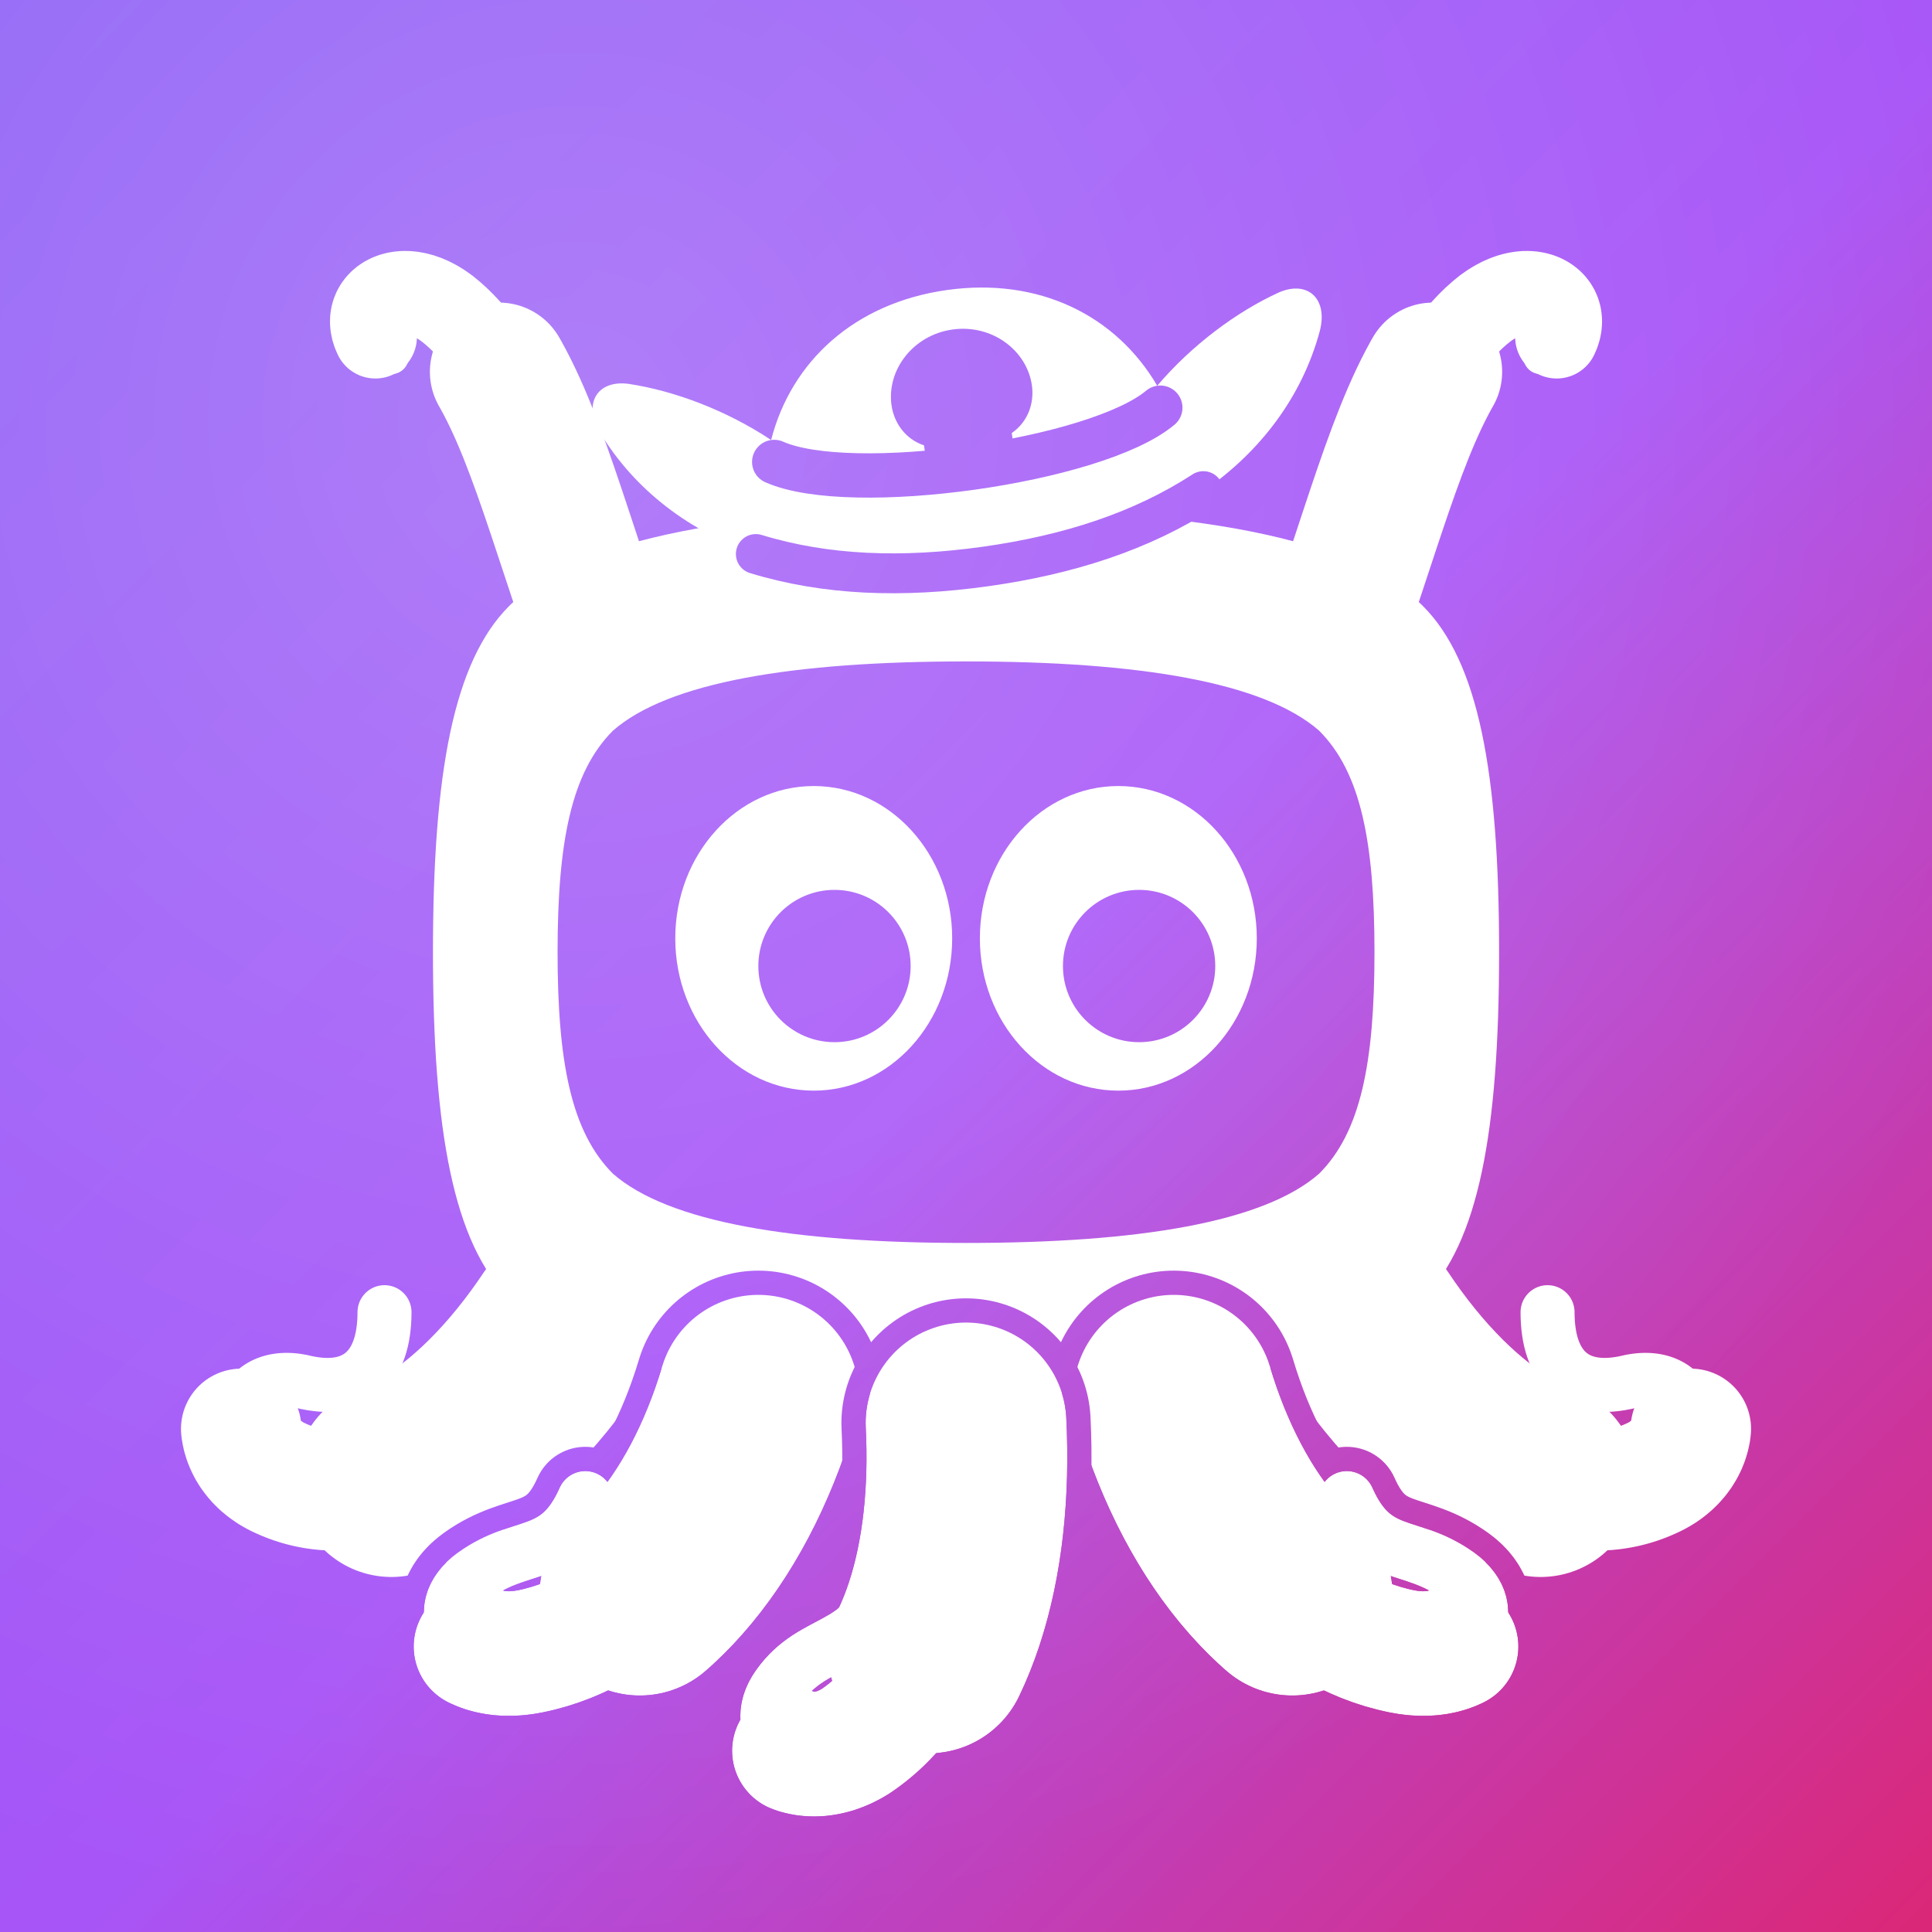
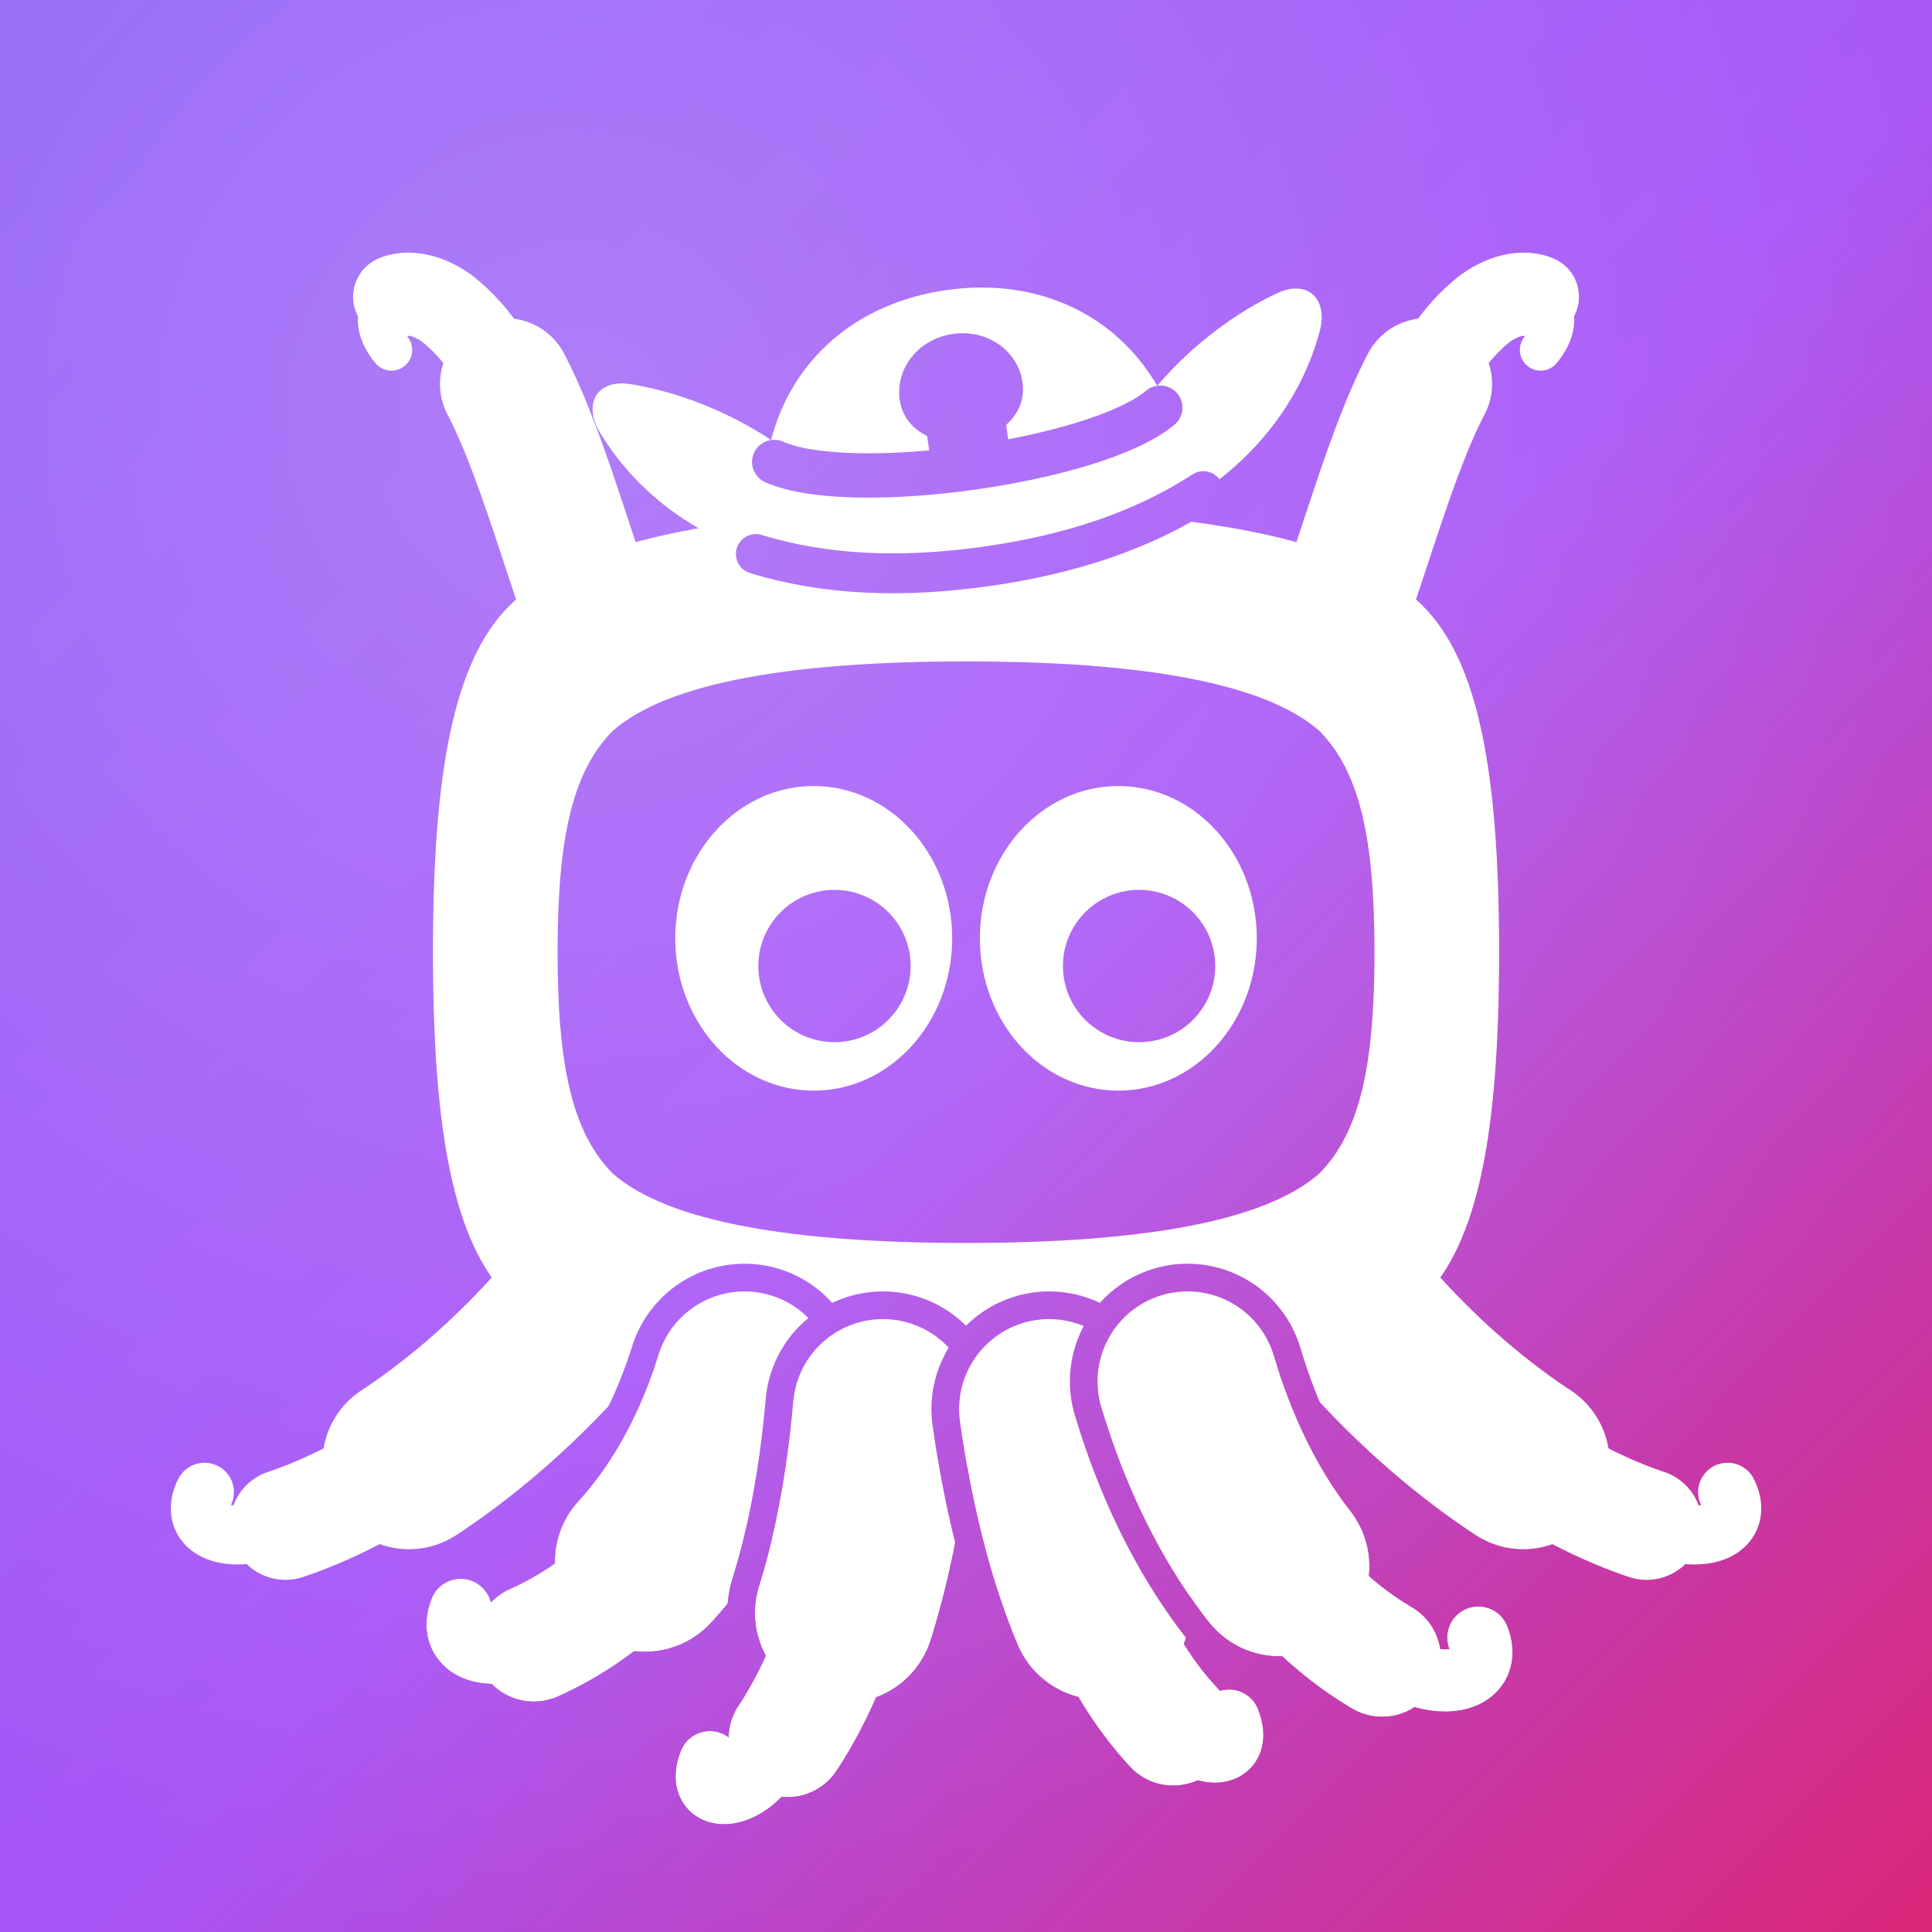
<svg xmlns="http://www.w3.org/2000/svg" viewBox="0 0 1024 1024" width="1024" height="1024" role="img">
  <defs>
-     <linearGradient id="bg" x1="0" y1="0" x2="1024" y2="1024" gradientUnits="userSpaceOnUse">
+     <mask id="mCut">
+       <rect width="240" height="240" fill="#fff" />
+       <g fill="none" stroke-linecap="round">
+         <path d="M 88 180 C 82 199, 71 212, 57 218 C 50 221, 45 218, 47 213" pathLength="100" stroke-width="11.6" stroke-dasharray="0 68 34 300" stroke="#000" />
+         <path d="M 88 180 C 82 199, 71 212, 57 218 C 50 221, 45 218, 47 213" pathLength="100" stroke-width="17" stroke-dasharray="0 46 26 300" stroke="#000" />
+         <path d="M 88 180 C 82 199, 71 212, 57 218 C 50 221, 45 218, 47 213" pathLength="100" stroke-width="25" stroke-dasharray="0 26 24 300" stroke="#000" />
+         <path d="M 88 180 C 82 199, 71 212, 57 218 C 50 221, 45 218, 47 213" pathLength="100" stroke-width="34" stroke-dasharray="30 300" stroke="#000" />
+         <path d="M 88 180 C 82 199, 71 212, 57 218 C 50 221, 45 218, 47 213" pathLength="100" stroke-width="3.6" stroke-dasharray="0 68 34 300" stroke="#fff" />
+         <path d="M 88 180 C 82 199, 71 212, 57 218 C 50 221, 45 218, 47 213" pathLength="100" stroke-width="9" stroke-dasharray="0 46 26 300" stroke="#fff" />
+         <path d="M 88 180 C 82 199, 71 212, 57 218 C 50 221, 45 218, 47 213" pathLength="100" stroke-width="17" stroke-dasharray="0 26 24 300" stroke="#fff" />
+         <path d="M 88 180 C 82 199, 71 212, 57 218 C 50 221, 45 218, 47 213" pathLength="100" stroke-width="26" stroke-dasharray="30 300" stroke="#fff" />
+         <path d="M 108 184 C 106 207, 100 226, 90 237 C 86 241, 81 240, 83 235" pathLength="100" stroke-width="11.6" stroke-dasharray="0 68 34 300" stroke="#000" />
+         <path d="M 108 184 C 106 207, 100 226, 90 237 C 86 241, 81 240, 83 235" pathLength="100" stroke-width="17" stroke-dasharray="0 46 26 300" stroke="#000" />
+         <path d="M 108 184 C 106 207, 100 226, 90 237 C 86 241, 81 240, 83 235" pathLength="100" stroke-width="25" stroke-dasharray="0 26 24 300" stroke="#000" />
+         <path d="M 108 184 C 106 207, 100 226, 90 237 C 86 241, 81 240, 83 235" pathLength="100" stroke-width="34" stroke-dasharray="30 300" stroke="#000" />
+         <path d="M 108 184 C 106 207, 100 226, 90 237 C 86 241, 81 240, 83 235" pathLength="100" stroke-width="3.6" stroke-dasharray="0 68 34 300" stroke="#fff" />
+         <path d="M 108 184 C 106 207, 100 226, 90 237 C 86 241, 81 240, 83 235" pathLength="100" stroke-width="9" stroke-dasharray="0 46 26 300" stroke="#fff" />
+         <path d="M 108 184 C 106 207, 100 226, 90 237 C 86 241, 81 240, 83 235" pathLength="100" stroke-width="17" stroke-dasharray="0 26 24 300" stroke="#fff" />
+         <path d="M 108 184 C 106 207, 100 226, 90 237 C 86 241, 81 240, 83 235" pathLength="100" stroke-width="26" stroke-dasharray="30 300" stroke="#fff" />
+         <path d="M 132 184 C 135 205, 141 221, 151 231 C 155 235, 160 234, 158 229" pathLength="100" stroke-width="11.6" stroke-dasharray="0 68 34 300" stroke="#000" />
+         <path d="M 132 184 C 135 205, 141 221, 151 231 C 155 235, 160 234, 158 229" pathLength="100" stroke-width="17" stroke-dasharray="0 46 26 300" stroke="#000" />
+         <path d="M 132 184 C 135 205, 141 221, 151 231 C 155 235, 160 234, 158 229" pathLength="100" stroke-width="25" stroke-dasharray="0 26 24 300" stroke="#000" />
+         <path d="M 132 184 C 135 205, 141 221, 151 231 C 155 235, 160 234, 158 229" pathLength="100" stroke-width="34" stroke-dasharray="30 300" stroke="#000" />
+         <path d="M 132 184 C 135 205, 141 221, 151 231 C 155 235, 160 234, 158 229" pathLength="100" stroke-width="3.6" stroke-dasharray="0 68 34 300" stroke="#fff" />
+         <path d="M 132 184 C 135 205, 141 221, 151 231 C 155 235, 160 234, 158 229" pathLength="100" stroke-width="9" stroke-dasharray="0 46 26 300" stroke="#fff" />
+         <path d="M 132 184 C 135 205, 141 221, 151 231 C 155 235, 160 234, 158 229" pathLength="100" stroke-width="17" stroke-dasharray="0 26 24 300" stroke="#fff" />
+         <path d="M 132 184 C 135 205, 141 221, 151 231 C 155 235, 160 234, 158 229" pathLength="100" stroke-width="26" stroke-dasharray="30 300" stroke="#fff" />
+         <path d="M 152 180 C 158 200, 169 215, 184 222 C 191 225, 196 222, 194 217" pathLength="100" stroke-width="11.6" stroke-dasharray="0 68 34 300" stroke="#000" />
+         <path d="M 152 180 C 158 200, 169 215, 184 222 C 191 225, 196 222, 194 217" pathLength="100" stroke-width="17" stroke-dasharray="0 46 26 300" stroke="#000" />
+         <path d="M 152 180 C 158 200, 169 215, 184 222 C 191 225, 196 222, 194 217" pathLength="100" stroke-width="25" stroke-dasharray="0 26 24 300" stroke="#000" />
+         <path d="M 152 180 C 158 200, 169 215, 184 222 C 191 225, 196 222, 194 217" pathLength="100" stroke-width="34" stroke-dasharray="30 300" stroke="#000" />
+         <path d="M 152 180 C 158 200, 169 215, 184 222 C 191 225, 196 222, 194 217" pathLength="100" stroke-width="3.6" stroke-dasharray="0 68 34 300" stroke="#fff" />
+         <path d="M 152 180 C 158 200, 169 215, 184 222 C 191 225, 196 222, 194 217" pathLength="100" stroke-width="9" stroke-dasharray="0 46 26 300" stroke="#fff" />
+         <path d="M 152 180 C 158 200, 169 215, 184 222 C 191 225, 196 222, 194 217" pathLength="100" stroke-width="17" stroke-dasharray="0 26 24 300" stroke="#fff" />
+         <path d="M 152 180 C 158 200, 169 215, 184 222 C 191 225, 196 222, 194 217" pathLength="100" stroke-width="26" stroke-dasharray="30 300" stroke="#fff" />
+       </g>
+       <path d="M 120 76 C 145 76, 163 79, 171 86 C 177 92, 179 102, 179 118 C 179 134, 177 144, 171 150 C 163 157, 145 160, 120 160 C 95 160, 77 157, 69 150 C 63 144, 61 134, 61 118 C 61 102, 63 92, 69 86 C 77 79, 95 76, 120 76 Z" fill="#000" />
+       <ellipse cx="98" cy="116" rx="20" ry="22" fill="#fff" />
+       <ellipse cx="142" cy="116" rx="20" ry="22" fill="#fff" />
+       <circle cx="101" cy="120" r="11" fill="#000" />
+       <circle cx="145" cy="120" r="11" fill="#000" />
+       <g transform="translate(120 42) rotate(-8) scale(0.64) translate(-120 -48)" fill="none" stroke="#000" stroke-linecap="round">
+         <path d="M 69 70 C 84 77, 101 80, 120 80 C 139 80, 156 77, 171 70" stroke-width="9" />
+         <path d="M 76 50 C 92 60, 148 60, 164 50" stroke-width="10" />
+       </g>
+       <path transform="translate(120 42) rotate(-8) scale(0.64) translate(-120 -48)" fill="#000" d="M 120 27 C 128 27, 134 33, 134 40 C 134 44, 132 47, 129 49 L 129 52 C 129 54, 127 55, 125 55 L 115 55 C 113 55, 111 54, 111 52 L 111 49 C 108 47, 106 44, 106 40 C 106 33, 112 27, 120 27 Z" />
+     </mask>
+     <linearGradient id="bgm" x1="0" y1="0" x2="1024" y2="1024" gradientUnits="userSpaceOnUse">
      <stop offset="0" stop-color="#8B5CF6" />
      <stop offset=".52" stop-color="#A855F7" />
      <stop offset="1" stop-color="#DB2777" />
    </linearGradient>
    <radialGradient id="glow" cx="30%" cy="22%" r="78%">
      <stop offset="0" stop-color="#fff" stop-opacity=".22" />
      <stop offset="1" stop-color="#fff" stop-opacity="0" />
    </radialGradient>
  </defs>
-   <rect width="1024" height="1024" fill="url(#bg)" />
+   <rect width="1024" height="1024" fill="url(#bgm)" />
  <rect width="1024" height="1024" fill="url(#glow)" />
  <g transform="translate(71.7 71.7) scale(3.6693)" color="#FFFFFF">
-     <defs>
-       <path id="i1mAntL" pathLength="100" d="M 64 64 C 58 46, 54 32, 45 25 C 37 19, 30 26, 37 32" />
-       <path id="i1mAntR" pathLength="100" d="M 176 64 C 182 46, 186 32, 195 25 C 203 19, 210 26, 203 32" />
-       <path id="i1mA1" pathLength="100" d="M 62 172 C 50 190, 34 200, 21 194 C 12 190, 14 178, 24 180 C 32 182, 36 178, 36 170" />
-       <path id="i1mA2" pathLength="100" d="M 90 182 C 84 202, 72 216, 57 219 C 47 221, 42 213, 49 208 C 56 203, 61 206, 65 197" />
-       <path id="i1mA3" pathLength="100" d="M 120 186 C 121 206, 116 224, 104 232 C 96 237, 88 231, 93 224 C 98 217, 105 219, 108 210" />
-       <path id="i1mA4" pathLength="100" d="M 150 182 C 156 202, 168 216, 183 219 C 193 221, 198 213, 191 208 C 184 203, 179 206, 175 197" />
-       <path id="i1mA5" pathLength="100" d="M 178 172 C 190 190, 206 200, 219 194 C 228 190, 226 178, 216 180 C 208 182, 204 178, 204 170" />
-       <path id="i1mMantle" d="M 120 54 C 152 54, 176 58, 186 68 C 194 76, 197 92, 197 118 C 197 144, 194 160, 186 168 C 176 178, 152 182, 120 182 C 88 182, 64 178, 54 168 C 46 160, 43 144, 43 118 C 43 92, 46 76, 54 68 C 64 58, 88 54, 120 54 Z" />
-       <path id="i1mTube" d="M 120 76 C 145 76, 163 79, 171 86 C 177 92, 179 102, 179 118 C 179 134, 177 144, 171 150 C 163 157, 145 160, 120 160 C 95 160, 77 157, 69 150 C 63 144, 61 134, 61 118 C 61 102, 63 92, 69 86 C 77 79, 95 76, 120 76 Z" />
-       <path id="i1mHat" d="M 120 17 C 141 17, 157 28, 164 45 C 173 37, 184 31, 194 28 C 201 26, 205 31, 202 38 C 196 52, 185 63, 171 70 C 156 77, 139 80, 120 80 C 101 80, 84 77, 69 70 C 55 63, 44 52, 38 38 C 35 31, 39 26, 46 28 C 56 31, 67 37, 76 45 C 83 28, 99 17, 120 17 Z" />
-       <mask id="i1mCut">
-         <rect width="240" height="240" fill="#fff" />
-         <g fill="none" stroke-linecap="round">
-           <use href="#i1mA2" stroke-width="15.1" stroke-dasharray="0 56 46 300" stroke="#000" />
-           <use href="#i1mA2" stroke-width="25.0" stroke-dasharray="0 28 32 300" stroke="#000" />
-           <use href="#i1mA2" stroke-width="36" stroke-dasharray="34 300" stroke="#000" />
-           <use href="#i1mA2" stroke-width="8.1" stroke-dasharray="0 56 46 300" stroke="#fff" />
-           <use href="#i1mA2" stroke-width="18.0" stroke-dasharray="0 28 32 300" stroke="#fff" />
-           <use href="#i1mA2" stroke-width="29" stroke-dasharray="34 300" stroke="#fff" />
-           <use href="#i1mA4" stroke-width="15.1" stroke-dasharray="0 56 46 300" stroke="#000" />
-           <use href="#i1mA4" stroke-width="25.0" stroke-dasharray="0 28 32 300" stroke="#000" />
-           <use href="#i1mA4" stroke-width="36" stroke-dasharray="34 300" stroke="#000" />
-           <use href="#i1mA4" stroke-width="8.1" stroke-dasharray="0 56 46 300" stroke="#fff" />
-           <use href="#i1mA4" stroke-width="18.0" stroke-dasharray="0 28 32 300" stroke="#fff" />
-           <use href="#i1mA4" stroke-width="29" stroke-dasharray="34 300" stroke="#fff" />
-           <use href="#i1mA3" stroke-width="15.1" stroke-dasharray="0 56 46 300" stroke="#000" />
-           <use href="#i1mA3" stroke-width="25.0" stroke-dasharray="0 28 32 300" stroke="#000" />
-           <use href="#i1mA3" stroke-width="36" stroke-dasharray="34 300" stroke="#000" />
-           <use href="#i1mA3" stroke-width="8.1" stroke-dasharray="0 56 46 300" stroke="#fff" />
-           <use href="#i1mA3" stroke-width="18.0" stroke-dasharray="0 28 32 300" stroke="#fff" />
-           <use href="#i1mA3" stroke-width="29" stroke-dasharray="34 300" stroke="#fff" />
-         </g>
-         <use href="#i1mTube" fill="#000" />
-         <ellipse cx="98" cy="116" rx="20" ry="22" fill="#fff" />
-         <ellipse cx="142" cy="116" rx="20" ry="22" fill="#fff" />
-         <circle cx="101" cy="120" r="11" fill="#000" />
-         <circle cx="145" cy="120" r="11" fill="#000" />
-         <g transform="translate(120 42) rotate(-8) scale(0.64) translate(-120 -48)" fill="none" stroke="#000" stroke-linecap="round">
-           <path d="M 69 70 C 84 77, 101 80, 120 80 C 139 80, 156 77, 171 70" stroke-width="9" />
-           <path d="M 76 50 C 92 60, 148 60, 164 50" stroke-width="10" />
-         </g>
-         <path transform="translate(120 42) rotate(-8) scale(0.64) translate(-120 -48)" fill="#000" d="M 120 26 C 129 26, 136 33, 136 41 C 136 45, 134 49, 130 51 L 130 54 C 130 56, 128 57, 126 57 L 114 57 C 112 57, 110 56, 110 54 L 110 51 C 106 49, 104 45, 104 41 C 104 33, 111 26, 120 26 Z" />
-       </mask>
-     </defs>
-     <g mask="url(#i1mCut)" fill="currentColor">
+     <g mask="url(#mCut)" fill="currentColor">
      <g fill="none" stroke="currentColor" stroke-linecap="round">
-         <use href="#i1mAntL" stroke-width="5" stroke-dasharray="0 54 48 300" />
-         <use href="#i1mAntL" stroke-width="12" stroke-dasharray="0 26 34 300" />
-         <use href="#i1mAntL" stroke-width="20" stroke-dasharray="32 300" />
-         <use href="#i1mAntR" stroke-width="5" stroke-dasharray="0 54 48 300" />
-         <use href="#i1mAntR" stroke-width="12" stroke-dasharray="0 26 34 300" />
-         <use href="#i1mAntR" stroke-width="20" stroke-dasharray="32 300" />
-         <use href="#i1mA1" stroke-width="7.8" stroke-dasharray="0 56 46 300" />
-         <use href="#i1mA1" stroke-width="17.4" stroke-dasharray="0 28 32 300" />
-         <use href="#i1mA1" stroke-width="28" stroke-dasharray="34 300" />
-         <use href="#i1mA5" stroke-width="7.8" stroke-dasharray="0 56 46 300" />
-         <use href="#i1mA5" stroke-width="17.4" stroke-dasharray="0 28 32 300" />
-         <use href="#i1mA5" stroke-width="28" stroke-dasharray="34 300" />
-         <use href="#i1mA2" stroke-width="8.1" stroke-dasharray="0 56 46 300" />
-         <use href="#i1mA2" stroke-width="18.0" stroke-dasharray="0 28 32 300" />
-         <use href="#i1mA2" stroke-width="29" stroke-dasharray="34 300" />
-         <use href="#i1mA4" stroke-width="8.1" stroke-dasharray="0 56 46 300" />
-         <use href="#i1mA4" stroke-width="18.0" stroke-dasharray="0 28 32 300" />
-         <use href="#i1mA4" stroke-width="29" stroke-dasharray="34 300" />
-         <use href="#i1mA3" stroke-width="8.1" stroke-dasharray="0 56 46 300" />
-         <use href="#i1mA3" stroke-width="18.0" stroke-dasharray="0 28 32 300" />
-         <use href="#i1mA3" stroke-width="29" stroke-dasharray="34 300" />
+         <path d="M 64 64 C 58 46, 54 32, 45 25 C 38 20, 32 25, 37 31" pathLength="100" stroke-width="2.8" stroke-dasharray="0 70 32 300" />
+         <path d="M 64 64 C 58 46, 54 32, 45 25 C 38 20, 32 25, 37 31" pathLength="100" stroke-width="6" stroke-dasharray="0 48 26 300" />
+         <path d="M 64 64 C 58 46, 54 32, 45 25 C 38 20, 32 25, 37 31" pathLength="100" stroke-width="12" stroke-dasharray="0 26 26 300" />
+         <path d="M 64 64 C 58 46, 54 32, 45 25 C 38 20, 32 25, 37 31" pathLength="100" stroke-width="19" stroke-dasharray="30 300" />
+         <path d="M 176 64 C 182 46, 186 32, 195 25 C 202 20, 208 25, 203 31" pathLength="100" stroke-width="2.8" stroke-dasharray="0 70 32 300" />
+         <path d="M 176 64 C 182 46, 186 32, 195 25 C 202 20, 208 25, 203 31" pathLength="100" stroke-width="6" stroke-dasharray="0 48 26 300" />
+         <path d="M 176 64 C 182 46, 186 32, 195 25 C 202 20, 208 25, 203 31" pathLength="100" stroke-width="12" stroke-dasharray="0 26 26 300" />
+         <path d="M 176 64 C 182 46, 186 32, 195 25 C 202 20, 208 25, 203 31" pathLength="100" stroke-width="19" stroke-dasharray="30 300" />
+         <path d="M 62 172 C 47 189, 30 199, 17 202 C 11 203, 8 200, 10 196" pathLength="100" stroke-width="3.4" stroke-dasharray="0 68 34 300" />
+         <path d="M 62 172 C 47 189, 30 199, 17 202 C 11 203, 8 200, 10 196" pathLength="100" stroke-width="8.5" stroke-dasharray="0 46 26 300" />
+         <path d="M 62 172 C 47 189, 30 199, 17 202 C 11 203, 8 200, 10 196" pathLength="100" stroke-width="16" stroke-dasharray="0 26 24 300" />
+         <path d="M 62 172 C 47 189, 30 199, 17 202 C 11 203, 8 200, 10 196" pathLength="100" stroke-width="25" stroke-dasharray="30 300" />
+         <path d="M 178 172 C 193 189, 210 199, 223 202 C 229 203, 232 200, 230 196" pathLength="100" stroke-width="3.4" stroke-dasharray="0 68 34 300" />
+         <path d="M 178 172 C 193 189, 210 199, 223 202 C 229 203, 232 200, 230 196" pathLength="100" stroke-width="8.5" stroke-dasharray="0 46 26 300" />
+         <path d="M 178 172 C 193 189, 210 199, 223 202 C 229 203, 232 200, 230 196" pathLength="100" stroke-width="16" stroke-dasharray="0 26 24 300" />
+         <path d="M 178 172 C 193 189, 210 199, 223 202 C 229 203, 232 200, 230 196" pathLength="100" stroke-width="25" stroke-dasharray="30 300" />
+         <path d="M 88 180 C 82 199, 71 212, 57 218 C 50 221, 45 218, 47 213" pathLength="100" stroke-width="3.6" stroke-dasharray="0 68 34 300" />
+         <path d="M 88 180 C 82 199, 71 212, 57 218 C 50 221, 45 218, 47 213" pathLength="100" stroke-width="9" stroke-dasharray="0 46 26 300" />
+         <path d="M 88 180 C 82 199, 71 212, 57 218 C 50 221, 45 218, 47 213" pathLength="100" stroke-width="17" stroke-dasharray="0 26 24 300" />
+         <path d="M 88 180 C 82 199, 71 212, 57 218 C 50 221, 45 218, 47 213" pathLength="100" stroke-width="26" stroke-dasharray="30 300" />
+         <path d="M 108 184 C 106 207, 100 226, 90 237 C 86 241, 81 240, 83 235" pathLength="100" stroke-width="3.6" stroke-dasharray="0 68 34 300" />
+         <path d="M 108 184 C 106 207, 100 226, 90 237 C 86 241, 81 240, 83 235" pathLength="100" stroke-width="9" stroke-dasharray="0 46 26 300" />
+         <path d="M 108 184 C 106 207, 100 226, 90 237 C 86 241, 81 240, 83 235" pathLength="100" stroke-width="17" stroke-dasharray="0 26 24 300" />
+         <path d="M 108 184 C 106 207, 100 226, 90 237 C 86 241, 81 240, 83 235" pathLength="100" stroke-width="26" stroke-dasharray="30 300" />
+         <path d="M 132 184 C 135 205, 141 221, 151 231 C 155 235, 160 234, 158 229" pathLength="100" stroke-width="3.6" stroke-dasharray="0 68 34 300" />
+         <path d="M 132 184 C 135 205, 141 221, 151 231 C 155 235, 160 234, 158 229" pathLength="100" stroke-width="9" stroke-dasharray="0 46 26 300" />
+         <path d="M 132 184 C 135 205, 141 221, 151 231 C 155 235, 160 234, 158 229" pathLength="100" stroke-width="17" stroke-dasharray="0 26 24 300" />
+         <path d="M 132 184 C 135 205, 141 221, 151 231 C 155 235, 160 234, 158 229" pathLength="100" stroke-width="26" stroke-dasharray="30 300" />
+         <path d="M 152 180 C 158 200, 169 215, 184 222 C 191 225, 196 222, 194 217" pathLength="100" stroke-width="3.6" stroke-dasharray="0 68 34 300" />
+         <path d="M 152 180 C 158 200, 169 215, 184 222 C 191 225, 196 222, 194 217" pathLength="100" stroke-width="9" stroke-dasharray="0 46 26 300" />
+         <path d="M 152 180 C 158 200, 169 215, 184 222 C 191 225, 196 222, 194 217" pathLength="100" stroke-width="17" stroke-dasharray="0 26 24 300" />
+         <path d="M 152 180 C 158 200, 169 215, 184 222 C 191 225, 196 222, 194 217" pathLength="100" stroke-width="26" stroke-dasharray="30 300" />
      </g>
-       <use href="#i1mMantle" />
-       <use href="#i1mHat" transform="translate(120 42) rotate(-8) scale(0.64) translate(-120 -48)" />
+       <path d="M 120 54 C 152 54, 176 58, 186 68 C 194 76, 197 92, 197 118 C 197 144, 194 160, 186 168 C 176 178, 152 182, 120 182 C 88 182, 64 178, 54 168 C 46 160, 43 144, 43 118 C 43 92, 46 76, 54 68 C 64 58, 88 54, 120 54 Z" />
+       <path d="M 120 17 C 141 17, 157 28, 164 45 C 173 37, 184 31, 194 28 C 201 26, 205 31, 202 38 C 196 52, 185 63, 171 70 C 156 77, 139 80, 120 80 C 101 80, 84 77, 69 70 C 55 63, 44 52, 38 38 C 35 31, 39 26, 46 28 C 56 31, 67 37, 76 45 C 83 28, 99 17, 120 17 Z" transform="translate(120 42) rotate(-8) scale(0.64) translate(-120 -48)" />
    </g>
  </g>
</svg>
